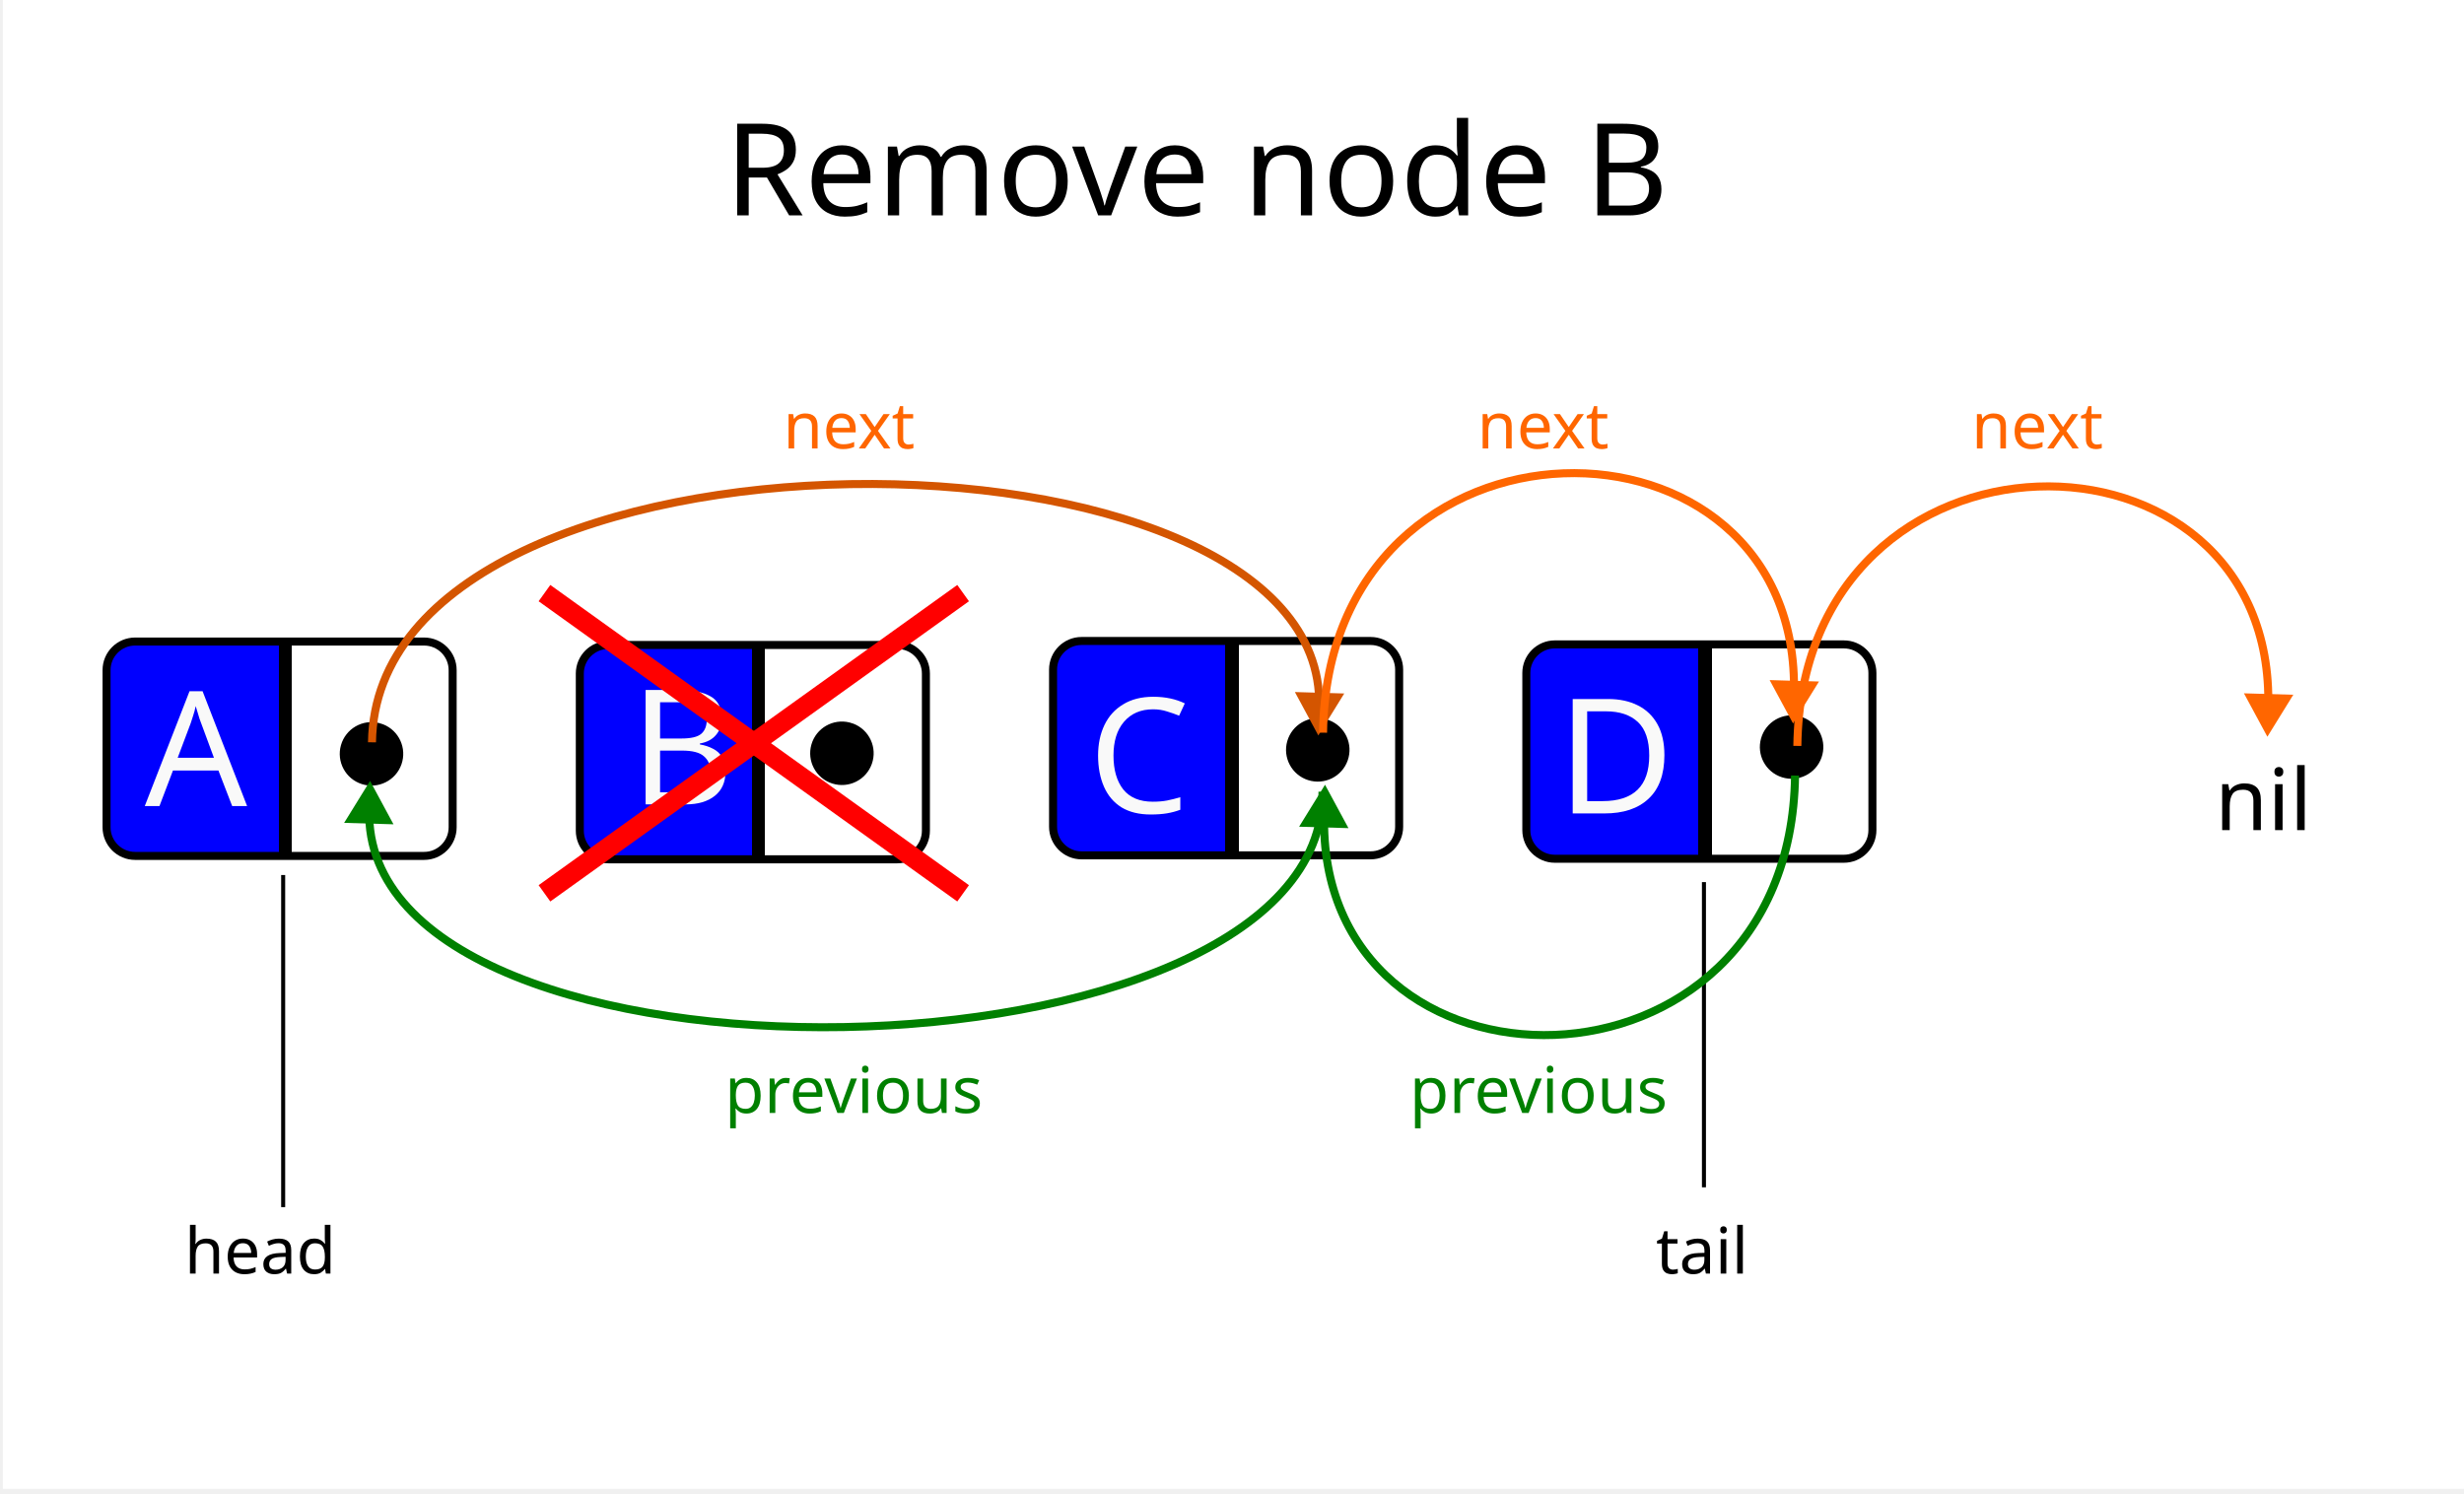
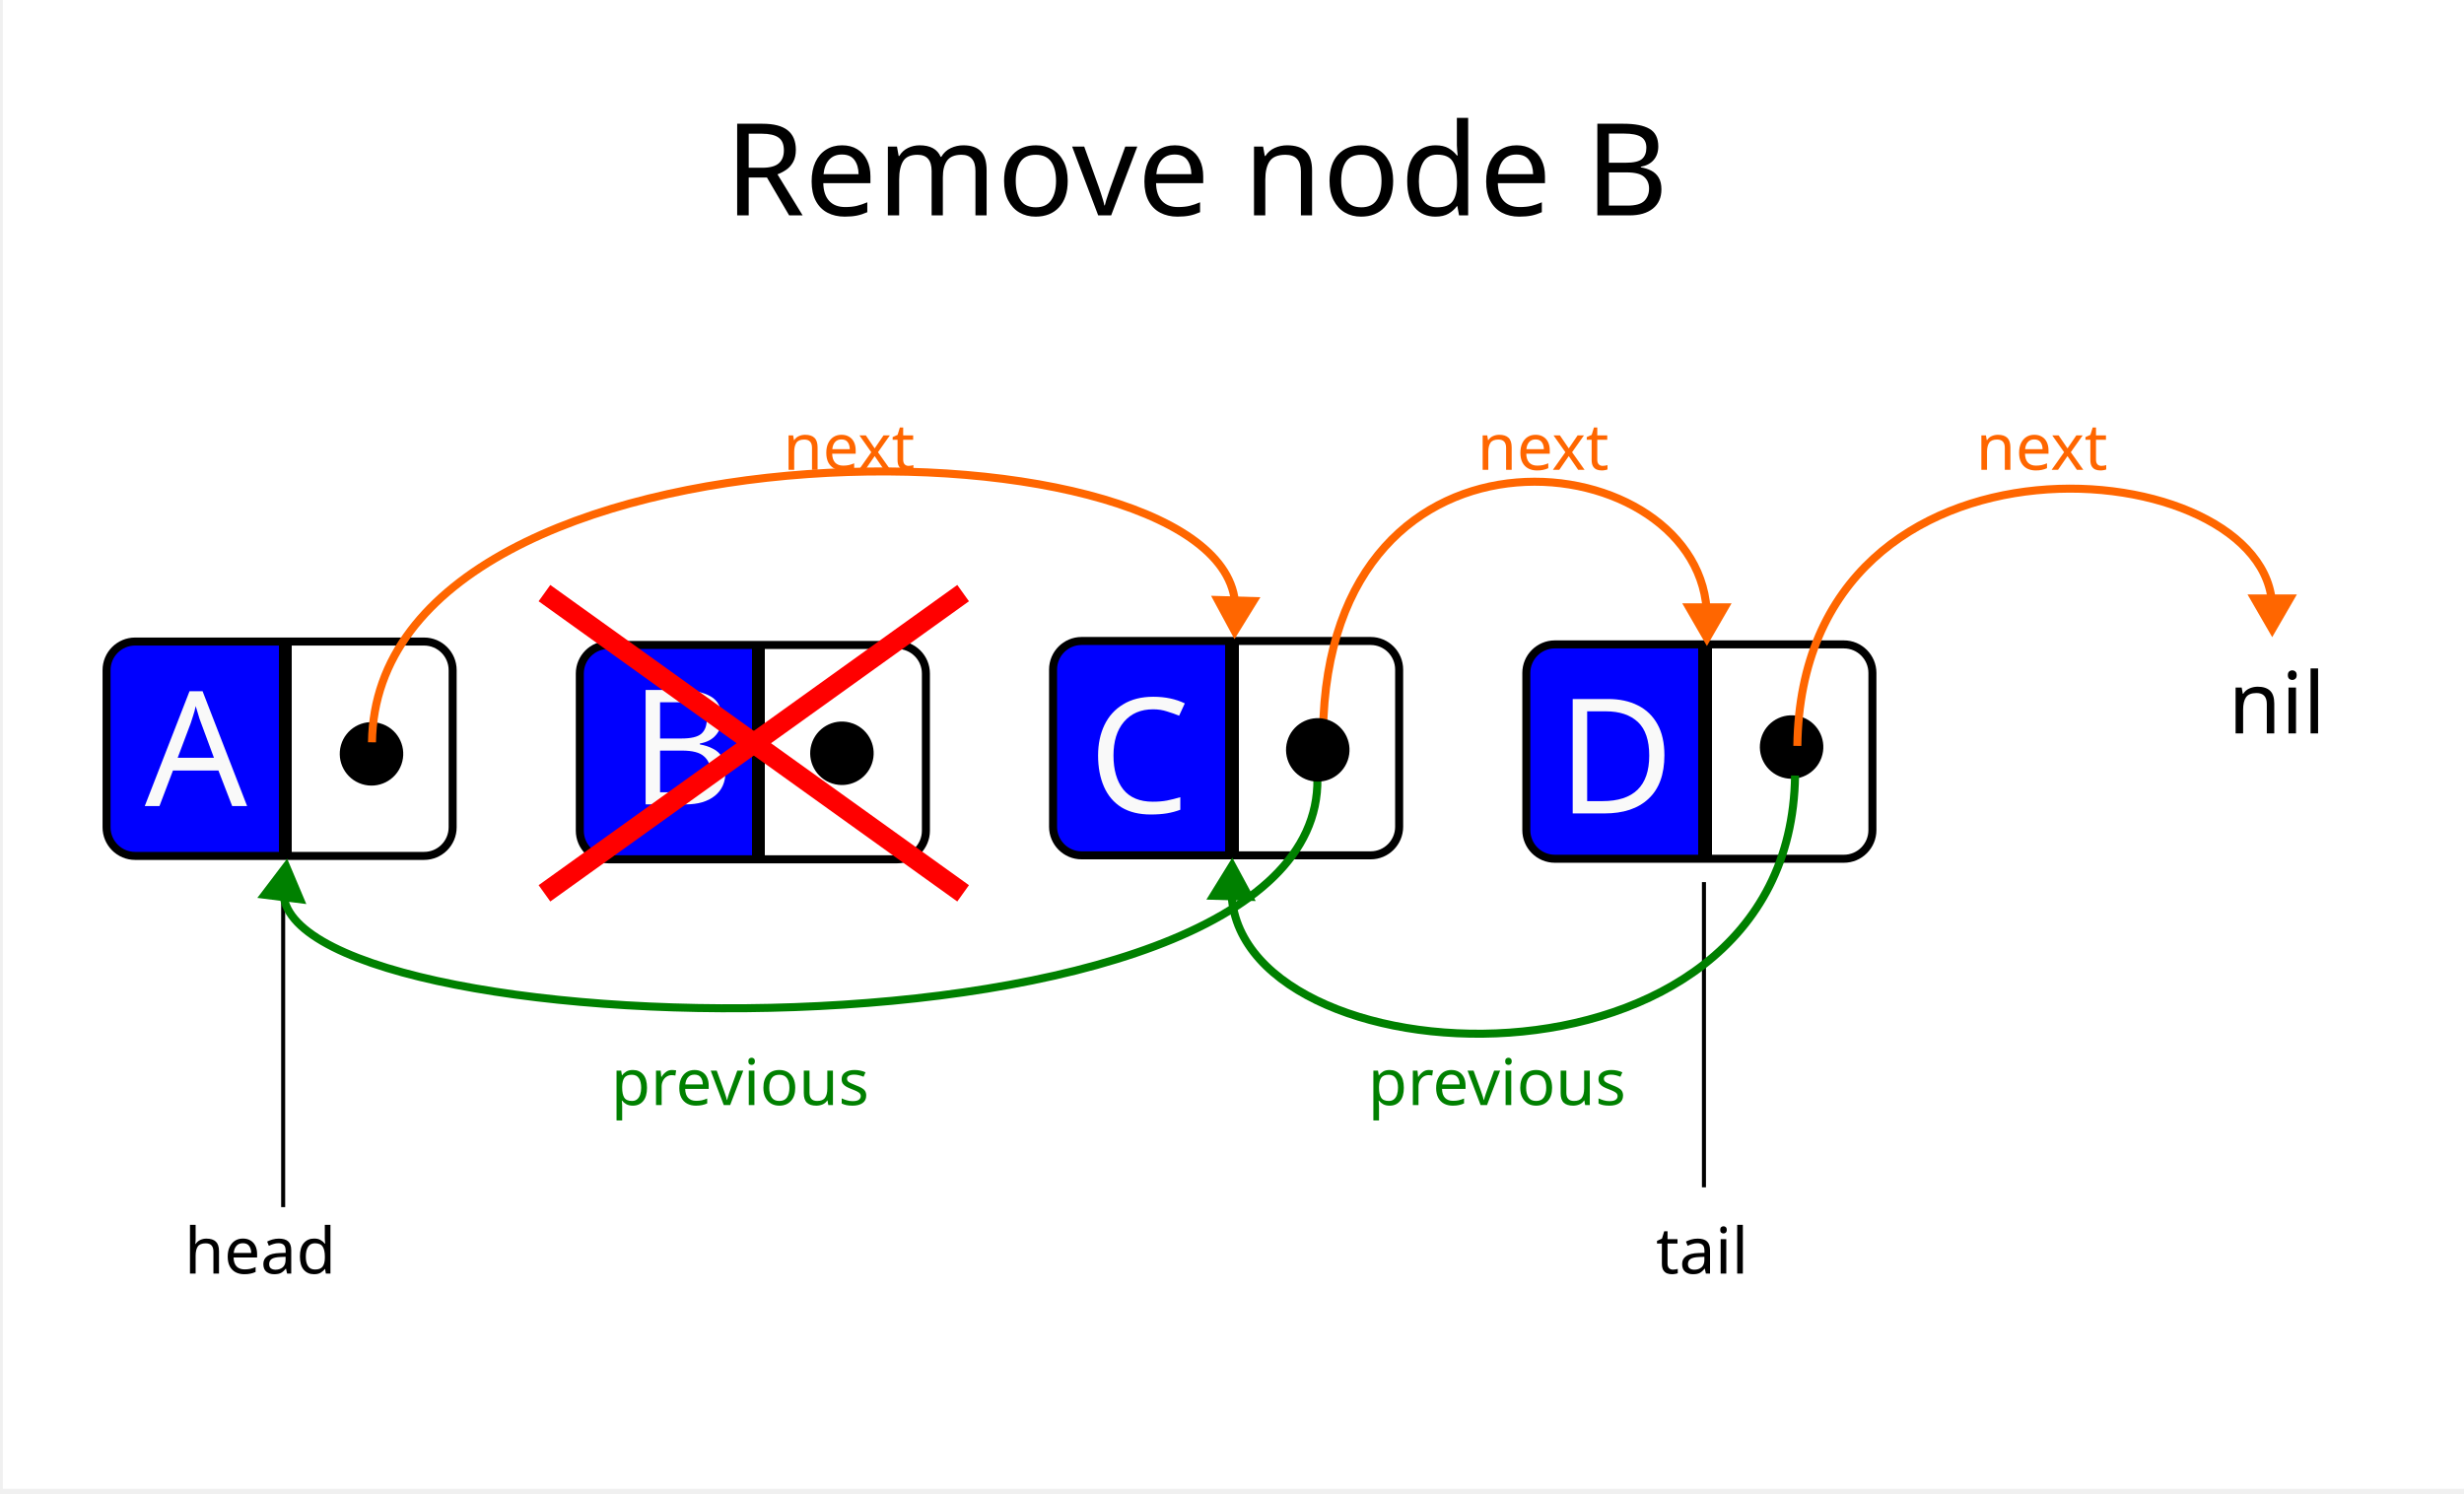
<svg xmlns="http://www.w3.org/2000/svg" xmlns:xlink="http://www.w3.org/1999/xlink" width="614.166" height="372.23" viewBox="0 0 162.498 98.486" version="1.1" id="svg1">
  <defs id="defs1">
    <rect x="147.99" y="25.382" width="325.029" height="49.265" id="rect1" />
    <rect x="610.707" y="153.753" width="73.049" height="46.562" id="rect20" />
    <linearGradient id="linearGradient1">
      <stop style="stop-color:#0000ff;stop-opacity:1;" offset="0" id="stop7" />
      <stop style="stop-color:#0000ff;stop-opacity:1;" offset="0.497" id="stop8" />
      <stop style="stop-color:#000000;stop-opacity:1;" offset="0.497" id="stop9" />
      <stop style="stop-color:#000000;stop-opacity:1;" offset="0.535" id="stop10" />
      <stop style="stop-color:#000000;stop-opacity:0;" offset="0.535" id="stop11" />
    </linearGradient>
    <linearGradient id="linearGradient1-1">
      <stop style="stop-color:#0000ff;stop-opacity:1;" offset="0" id="stop4" />
      <stop style="stop-color:#0000ff;stop-opacity:1;" offset="0.497" id="stop1" />
      <stop style="stop-color:#000000;stop-opacity:1;" offset="0.497" id="stop6" />
      <stop style="stop-color:#000000;stop-opacity:1;" offset="0.535" id="stop5" />
      <stop style="stop-color:#000000;stop-opacity:0;" offset="0.535" id="stop2" />
    </linearGradient>
    <color-profile name="Blue" xlink:href="file:///usr/share/color/icc/colord/Bluish.icc" id="color-profile2" />
    <rect x="24.769" y="355.177" width="136.693" height="70.648" id="rect2" />
    <rect x="24.769" y="355.177" width="136.693" height="70.648" id="rect2-7" />
    <rect x="24.769" y="355.177" width="136.693" height="70.648" id="rect2-7-2" />
    <rect x="24.769" y="355.177" width="136.693" height="70.648" id="rect2-7-0" />
    <rect x="24.769" y="355.177" width="136.693" height="70.648" id="rect2-7-26" />
    <rect x="24.769" y="355.177" width="136.693" height="70.648" id="rect2-7-02" />
    <linearGradient xlink:href="#linearGradient1-1" id="linearGradient2" x1="27.872" y1="54.495" x2="51.225" y2="54.495" gradientUnits="userSpaceOnUse" spreadMethod="pad" gradientTransform="translate(0,0.1550698)" />
    <linearGradient xlink:href="#linearGradient1-1" id="linearGradient13" x1="59.083" y1="54.726" x2="82.436" y2="54.726" gradientUnits="userSpaceOnUse" gradientTransform="translate(0,0.1488716)" />
    <linearGradient xlink:href="#linearGradient1-1" id="linearGradient15" x1="90.294" y1="54.495" x2="113.647" y2="54.495" gradientUnits="userSpaceOnUse" gradientTransform="translate(0,0.1175916)" />
    <linearGradient xlink:href="#linearGradient1-1" id="linearGradient17" x1="121.505" y1="54.726" x2="144.858" y2="54.726" gradientUnits="userSpaceOnUse" gradientTransform="translate(0,0.1113934)" />
    <marker style="overflow:visible" id="Triangle-2" refX="0" refY="0" orient="auto-start-reverse" markerWidth="1" markerHeight="1" viewBox="0 0 1 1" preserveAspectRatio="xMidYMid">
      <path transform="scale(0.5)" style="fill:context-stroke;fill-rule:evenodd;stroke:context-stroke;stroke-width:1pt" d="M 5.77,0 -2.88,5 V -5 Z" id="path135-3" />
    </marker>
    <rect x="610.707" y="153.753" width="73.049" height="46.562" id="rect20-2" />
    <rect x="610.707" y="153.753" width="99.895" height="43.791" id="rect20-2-3" />
    <rect x="610.707" y="153.753" width="73.049" height="46.562" id="rect20-2-7" />
    <rect x="610.707" y="153.753" width="73.049" height="46.562" id="rect20-2-7-7" />
    <marker style="overflow:visible" id="Triangle-2-3" refX="0" refY="0" orient="auto-start-reverse" markerWidth="1" markerHeight="1" viewBox="0 0 1 1" preserveAspectRatio="xMidYMid">
      <path transform="scale(0.5)" style="fill:context-stroke;fill-rule:evenodd;stroke:context-stroke;stroke-width:1pt" d="M 5.77,0 -2.88,5 V -5 Z" id="path135-3-6" />
    </marker>
    <marker style="overflow:visible" id="Triangle-2-3-1" refX="0" refY="0" orient="auto-start-reverse" markerWidth="1" markerHeight="1" viewBox="0 0 1 1" preserveAspectRatio="xMidYMid">
      <path transform="scale(0.5)" style="fill:context-stroke;fill-rule:evenodd;stroke:context-stroke;stroke-width:1pt" d="M 5.77,0 -2.88,5 V -5 Z" id="path135-3-6-8" />
    </marker>
    <marker style="overflow:visible" id="Triangle-2-3-1-1" refX="0" refY="0" orient="auto-start-reverse" markerWidth="1" markerHeight="1" viewBox="0 0 1 1" preserveAspectRatio="xMidYMid">
      <path transform="scale(0.5)" style="fill:context-stroke;fill-rule:evenodd;stroke:context-stroke;stroke-width:1pt" d="M 5.77,0 -2.88,5 V -5 Z" id="path135-3-6-8-2" />
    </marker>
    <marker style="overflow:visible" id="Triangle-2-3-4" refX="0" refY="0" orient="auto-start-reverse" markerWidth="1" markerHeight="1" viewBox="0 0 1 1" preserveAspectRatio="xMidYMid">
      <path transform="scale(0.5)" style="fill:context-stroke;fill-rule:evenodd;stroke:context-stroke;stroke-width:1pt" d="M 5.77,0 -2.88,5 V -5 Z" id="path135-3-6-7" />
    </marker>
    <rect x="610.707" y="153.753" width="73.049" height="46.562" id="rect20-2-7-3" />
    <rect x="610.707" y="153.753" width="73.049" height="46.562" id="rect20-2-7-3-2" />
    <rect x="610.707" y="153.753" width="73.049" height="46.562" id="rect20-2-7-3-4" />
    <rect x="610.707" y="153.753" width="73.049" height="46.562" id="rect20-2-7-3-7" />
    <rect x="610.707" y="153.753" width="73.049" height="46.562" id="rect20-2-7-3-74" />
    <rect x="610.707" y="153.753" width="73.049" height="46.562" id="rect20-2-7-3-74-8" />
    <rect x="610.707" y="153.753" width="73.049" height="46.562" id="rect20-2-7-3-74-9" />
  </defs>
  <g id="layer1" transform="translate(-21.10966,-5.266914)">
    <rect style="fill:#ffffff;stroke:none;stroke-width:2.002" id="rect3" width="162.498" height="98.382" x="21.297" y="5.08" />
    <rect style="fill:url(#linearGradient15);stroke:#000000;stroke-width:0.529;stroke-dasharray:none" id="rect37-9-8-3-5-5" width="22.824" height="14.138" x="90.558" y="47.544" rx="1.882" ry="1.886" />
    <rect style="fill:url(#linearGradient17);stroke:#000000;stroke-width:0.529;stroke-dasharray:none" id="rect37-9-8-3-5-5-6" width="22.824" height="14.138" x="121.769" y="47.769" rx="1.882" ry="1.886" />
    <rect style="fill:url(#linearGradient13);stroke:#000000;stroke-width:0.529;stroke-dasharray:none" id="rect37-9-8-3-5-5-1" width="22.824" height="14.138" x="59.348" y="47.806" rx="1.882" ry="1.886" />
    <text xml:space="preserve" style="font-style:normal;font-weight:normal;font-size:10.583px;line-height:1.25;font-family:sans-serif;fill:#000000;fill-opacity:1;stroke:none;stroke-width:0.265" x="62.655" y="58.321" id="text37-3-4-2-4-4">
      <tspan id="tspan37-1-5-0-7-7" style="fill:#f9f9f9;stroke-width:0.265" x="62.655" y="58.321">B</tspan>
    </text>
    <rect style="opacity:1;fill:url(#linearGradient2);fill-rule:nonzero;stroke:#000000;stroke-width:0.529;stroke-dasharray:none" id="rect37-9-8-3-5-5-8" width="22.824" height="14.138" x="28.137" y="47.581" rx="1.882" ry="1.886" />
    <text xml:space="preserve" style="font-style:normal;font-weight:normal;font-size:10.583px;line-height:1.25;font-family:sans-serif;fill:#000000;fill-opacity:1;stroke:none;stroke-width:0.265" x="30.657" y="58.433" id="text37-3-4-2-4-4-7">
      <tspan id="tspan37-1-5-0-7-7-9" style="fill:#f9f9f9;stroke-width:0.265" x="30.657" y="58.433">A</tspan>
    </text>
    <text xml:space="preserve" style="font-style:normal;font-weight:normal;font-size:10.583px;line-height:1.25;font-family:sans-serif;fill:#000000;fill-opacity:1;stroke:none;stroke-width:0.265" x="92.886" y="58.878" id="text37-3-4-2-4-4-3">
      <tspan id="tspan37-1-5-0-7-7-5" style="fill:#f9f9f9;stroke-width:0.265" x="92.886" y="58.878">C</tspan>
    </text>
    <text xml:space="preserve" style="font-style:normal;font-weight:normal;font-size:10.583px;line-height:1.25;font-family:sans-serif;fill:#000000;fill-opacity:1;stroke:none;stroke-width:0.265" x="123.796" y="58.92" id="text37-3-4-2-4-4-2">
      <tspan id="tspan37-1-5-0-7-7-7" style="fill:#f9f9f9;stroke-width:0.265" x="123.796" y="58.92">D</tspan>
    </text>
    <path style="opacity:1;fill:#000000;fill-rule:nonzero;stroke:none;stroke-width:0.609;stroke-dasharray:none" id="path19" d="m 46.369,53.037 a 2.093,2.093 0 0 1 1.214,2.649 2.093,2.093 0 0 1 -2.609,1.297 2.093,2.093 0 0 1 -1.378,-2.567 2.093,2.093 0 0 1 2.522,-1.458" />
    <path style="fill:#000000;fill-rule:nonzero;stroke:none;stroke-width:0.609;stroke-dasharray:none" id="path19-5" d="m 77.393,52.999 a 2.093,2.093 0 0 1 1.214,2.649 2.093,2.093 0 0 1 -2.609,1.297 2.093,2.093 0 0 1 -1.378,-2.567 2.093,2.093 0 0 1 2.522,-1.458" />
-     <path style="fill:#000000;fill-rule:nonzero;stroke:none;stroke-width:0.609;stroke-dasharray:none" id="path19-2" d="m 108.775,52.775 a 2.093,2.093 0 0 1 1.214,2.649 2.093,2.093 0 0 1 -2.609,1.297 2.093,2.093 0 0 1 -1.378,-2.567 2.093,2.093 0 0 1 2.522,-1.458" />
    <path style="fill:#000000;fill-rule:nonzero;stroke:none;stroke-width:0.609;stroke-dasharray:none" id="path19-7" d="m 140.023,52.587 a 2.093,2.093 0 0 1 1.214,2.649 2.093,2.093 0 0 1 -2.609,1.297 2.093,2.093 0 0 1 -1.378,-2.567 2.093,2.093 0 0 1 2.522,-1.458" />
-     <path style="fill:none;stroke:#d45500;stroke-width:0.529;stroke-linecap:butt;stroke-linejoin:miter;stroke-miterlimit:4.3;stroke-dasharray:none;stroke-opacity:1;marker-end:url(#Triangle-2)" d="m 45.642,54.227 c 0.29,-22.425 63.044,-22.21 62.464,-2.33" id="path20-5" />
-     <text xml:space="preserve" transform="matrix(0.2645833,0,0,0.2645833,5.597499,14.34155)" id="text20" style="font-style:normal;font-weight:normal;font-size:21.333px;line-height:1.25;font-family:sans-serif;white-space:pre;shape-inside:url(#rect20);display:inline;fill:#000000;fill-opacity:1;stroke:none">
-       <tspan x="610.707" y="172.627" id="tspan2">nil</tspan>
+     <path style="fill:none;stroke:#ff6600;stroke-width:0.529;stroke-linecap:butt;stroke-linejoin:miter;stroke-miterlimit:4.3;stroke-dasharray:none;stroke-opacity:1;marker-end:url(#Triangle-2)" d="m 45.642,54.227 c 0.29,-22.425 57.319,-21.857 56.935,-8.679" id="path20-5" />
+     <text xml:space="preserve" transform="matrix(0.2645833,0,0,0.2645833,6.482216,7.964885)" id="text20" style="font-style:normal;font-weight:normal;font-size:21.333px;line-height:1.25;font-family:sans-serif;white-space:pre;shape-inside:url(#rect20);display:inline;fill:#000000;fill-opacity:1;stroke:none">
+       <tspan x="610.707" y="172.627" id="tspan11">nil</tspan>
    </text>
    <text xml:space="preserve" transform="matrix(0.2645833,0,0,0.2645833,-128.3041,44.84337)" id="text20-9-3" style="font-style:normal;font-weight:normal;font-size:16px;line-height:1.25;font-family:sans-serif;white-space:pre;shape-inside:url(#rect20-2-7);display:inline;fill:#000000;fill-opacity:1;stroke:none">
-       <tspan x="610.707" y="167.908" id="tspan3">head</tspan>
+       <tspan x="610.707" y="167.908" id="tspan12">head</tspan>
    </text>
-     <text xml:space="preserve" transform="matrix(0.2645833,0,0,0.2645833,-88.8283,-9.577893)" id="text20-9-3-1" style="font-style:normal;font-weight:normal;font-size:16px;line-height:1.25;font-family:sans-serif;white-space:pre;shape-inside:url(#rect20-2-7-3);display:inline;fill:#ff6600;fill-opacity:1;stroke:none">
-       <tspan x="610.707" y="167.908" id="tspan4">next</tspan>
+     <text xml:space="preserve" transform="matrix(0.2645833,0,0,0.2645833,-88.8283,-8.17047)" id="text20-9-3-1" style="font-style:normal;font-weight:normal;font-size:16px;line-height:1.25;font-family:sans-serif;white-space:pre;shape-inside:url(#rect20-2-7-3);display:inline;fill:#ff6600;fill-opacity:1;stroke:none">
+       <tspan x="610.707" y="167.908" id="tspan13">next</tspan>
    </text>
-     <text xml:space="preserve" transform="matrix(0.2645833,0,0,0.2645833,-92.67812,34.24638)" id="text20-9-3-1-3" style="font-style:normal;font-weight:normal;font-size:16px;line-height:1.25;font-family:sans-serif;white-space:pre;shape-inside:url(#rect20-2-7-3-74);display:inline;fill:#008000;fill-opacity:1;stroke:none">
-       <tspan x="610.707" y="167.908" id="tspan5">previous</tspan>
+     <text xml:space="preserve" transform="matrix(0.2645833,0,0,0.2645833,-100.1731,33.72556)" id="text20-9-3-1-3" style="font-style:normal;font-weight:normal;font-size:16px;line-height:1.25;font-family:sans-serif;white-space:pre;shape-inside:url(#rect20-2-7-3-74);display:inline;fill:#008000;fill-opacity:1;stroke:none">
+       <tspan x="610.707" y="167.908" id="tspan14">previous</tspan>
    </text>
-     <text xml:space="preserve" transform="matrix(0.2645833,0,0,0.2645833,-47.51622,34.24638)" id="text20-9-3-1-3-0" style="font-style:normal;font-weight:normal;font-size:16px;line-height:1.25;font-family:sans-serif;white-space:pre;shape-inside:url(#rect20-2-7-3-74-9);display:inline;fill:#008000;fill-opacity:1;stroke:none">
-       <tspan x="610.707" y="167.908" id="tspan6">previous</tspan>
+     <text xml:space="preserve" transform="matrix(0.2645833,0,0,0.2645833,-50.26034,33.72556)" id="text20-9-3-1-3-0" style="font-style:normal;font-weight:normal;font-size:16px;line-height:1.25;font-family:sans-serif;white-space:pre;shape-inside:url(#rect20-2-7-3-74-9);display:inline;fill:#008000;fill-opacity:1;stroke:none">
+       <tspan x="610.707" y="167.908" id="tspan15">previous</tspan>
    </text>
-     <text xml:space="preserve" transform="matrix(0.2645833,0,0,0.2645833,-43.0535,-9.577893)" id="text20-9-3-1-65" style="font-style:normal;font-weight:normal;font-size:16px;line-height:1.25;font-family:sans-serif;white-space:pre;shape-inside:url(#rect20-2-7-3-4);display:inline;fill:#ff6600;fill-opacity:1;stroke:none">
-       <tspan x="610.707" y="167.908" id="tspan7">next</tspan>
+     <text xml:space="preserve" transform="matrix(0.2645833,0,0,0.2645833,-43.0535,-8.17047)" id="text20-9-3-1-65" style="font-style:normal;font-weight:normal;font-size:16px;line-height:1.25;font-family:sans-serif;white-space:pre;shape-inside:url(#rect20-2-7-3-4);display:inline;fill:#ff6600;fill-opacity:1;stroke:none">
+       <tspan x="610.707" y="167.908" id="tspan16">next</tspan>
    </text>
-     <text xml:space="preserve" transform="matrix(0.2645833,0,0,0.2645833,-10.4577,-9.577893)" id="text20-9-3-1-5" style="font-style:normal;font-weight:normal;font-size:16px;line-height:1.25;font-family:sans-serif;white-space:pre;shape-inside:url(#rect20-2-7-3-7);display:inline;fill:#ff6600;fill-opacity:1;stroke:none">
-       <tspan x="610.707" y="167.908" id="tspan8">next</tspan>
+     <text xml:space="preserve" transform="matrix(0.2645833,0,0,0.2645833,-10.16365,-8.17047)" id="text20-9-3-1-5" style="font-style:normal;font-weight:normal;font-size:16px;line-height:1.25;font-family:sans-serif;white-space:pre;shape-inside:url(#rect20-2-7-3-7);display:inline;fill:#ff6600;fill-opacity:1;stroke:none">
+       <tspan x="610.707" y="167.908" id="tspan17">next</tspan>
    </text>
    <path style="fill:none;stroke:#000000;stroke-width:0.265px;stroke-linecap:butt;stroke-linejoin:miter;stroke-opacity:1" d="m 39.784,84.885 0,-21.905" id="path1" />
    <text xml:space="preserve" transform="matrix(0.2645833,0,0,0.2645833,-31.2616,44.84337)" id="text20-9-3-3" style="font-style:normal;font-weight:normal;font-size:16px;line-height:1.25;font-family:sans-serif;white-space:pre;shape-inside:url(#rect20-2-7-7);display:inline;fill:#000000;fill-opacity:1;stroke:none">
-       <tspan x="610.707" y="167.908" id="tspan9">tail</tspan>
+       <tspan x="610.707" y="167.908" id="tspan18">tail</tspan>
    </text>
    <path style="fill:none;stroke:#000000;stroke-width:0.265px;stroke-linecap:butt;stroke-linejoin:miter;stroke-opacity:1" d="m 133.483,83.578 0,-20.13" id="path1-5" />
-     <path style="fill:none;stroke:#ff6600;stroke-width:0.529;stroke-linecap:butt;stroke-linejoin:miter;stroke-miterlimit:4.3;stroke-dasharray:none;stroke-opacity:1;marker-end:url(#Triangle-2-3)" d="m 108.363,53.592 c 0.29,-22.425 31.631,-22.364 31.052,-2.484" id="path20-5-6" />
-     <path style="fill:none;stroke:#ff6600;stroke-width:0.529;stroke-linecap:butt;stroke-linejoin:miter;stroke-miterlimit:4.3;stroke-dasharray:none;stroke-opacity:1;marker-end:url(#Triangle-2-3-4)" d="m 139.643,54.465 c 0.29,-22.425 31.631,-22.364 31.052,-2.484" id="path20-5-6-4" />
-     <path style="fill:none;stroke:#008000;stroke-width:0.529;stroke-linecap:butt;stroke-linejoin:miter;stroke-miterlimit:4.3;stroke-dasharray:none;stroke-opacity:1;marker-end:url(#Triangle-2-3-1)" d="m 108.325,57.481 c 0.293,19.966 -63.445,21.049 -62.865,1.169" id="path20-5-6-9" />
-     <path style="fill:none;stroke:#008000;stroke-width:0.529;stroke-linecap:butt;stroke-linejoin:miter;stroke-miterlimit:4.3;stroke-dasharray:none;stroke-opacity:1;marker-end:url(#Triangle-2-3-1-1)" d="m 139.491,56.419 c -0.29,22.425 -31.631,22.364 -31.052,2.484" id="path20-5-6-9-3" />
+     <path style="fill:none;stroke:#ff6600;stroke-width:0.529;stroke-linecap:butt;stroke-linejoin:miter;stroke-miterlimit:4.3;stroke-dasharray:none;stroke-opacity:1;marker-end:url(#Triangle-2-3)" d="m 108.363,53.592 c 0.29,-22.425 25.315,-19.051 25.315,-7.596" id="path20-5-6" />
+     <path style="fill:none;stroke:#ff6600;stroke-width:0.529;stroke-linecap:butt;stroke-linejoin:miter;stroke-miterlimit:4.3;stroke-dasharray:none;stroke-opacity:1;marker-end:url(#Triangle-2-3-4)" d="m 139.643,54.465 c 0.29,-22.425 31.316,-19.516 31.316,-9.052" id="path20-5-6-4" />
+     <path style="fill:none;stroke:#008000;stroke-width:0.529;stroke-linecap:butt;stroke-linejoin:miter;stroke-miterlimit:4.3;stroke-dasharray:none;stroke-opacity:1;marker-end:url(#Triangle-2-3-1)" d="m 107.991,56.631 c 0.293,19.966 -69.523,17.823 -68.178,7.13" id="path20-5-6-9" />
+     <path style="fill:none;stroke:#008000;stroke-width:0.529;stroke-linecap:butt;stroke-linejoin:miter;stroke-miterlimit:4.3;stroke-dasharray:none;stroke-opacity:1;marker-end:url(#Triangle-2-3-1-1)" d="m 139.491,56.419 c -0.29,22.425 -37.548,20.363 -37.167,7.292" id="path20-5-6-9-3" />
    <path style="fill:none;stroke:#ff0000;stroke-width:1.323;stroke-linecap:butt;stroke-linejoin:miter;stroke-dasharray:none;stroke-opacity:1" d="M 84.626,44.386 57.016,64.188" id="path3-8-6" />
    <path style="fill:none;stroke:#ff0000;stroke-width:1.323;stroke-linecap:butt;stroke-linejoin:miter;stroke-dasharray:none;stroke-opacity:1" d="M 57.016,44.386 84.626,64.188" id="path3-8-6-3" />
-     <text xml:space="preserve" transform="matrix(0.2645833,0,0,0.2645833,29.74764,5.266914)" id="text1" style="font-style:normal;font-weight:normal;font-size:32px;line-height:1.25;font-family:sans-serif;white-space:pre;shape-inside:url(#rect1);fill:#000000;fill-opacity:1;stroke:none">
-       <tspan x="147.99" y="53.693" id="tspan10">Remove node B</tspan>
+     <text xml:space="preserve" transform="matrix(0.2645833,0,0,0.2645833,29.74764,5.266914)" id="text1" style="font-style:normal;font-weight:normal;font-size:32px;line-height:1.25;font-family:sans-serif;white-space:pre;shape-inside:url(#rect1);display:inline;fill:#000000;fill-opacity:1;stroke:none">
+       <tspan x="147.99" y="53.693" id="tspan19">Remove node B</tspan>
    </text>
+     <path style="fill:#000000;fill-rule:nonzero;stroke:none;stroke-width:0.609;stroke-dasharray:none" id="path19-2" d="m 108.775,52.775 a 2.093,2.093 0 0 1 1.214,2.649 2.093,2.093 0 0 1 -2.609,1.297 2.093,2.093 0 0 1 -1.378,-2.567 2.093,2.093 0 0 1 2.522,-1.458" />
  </g>
</svg>
